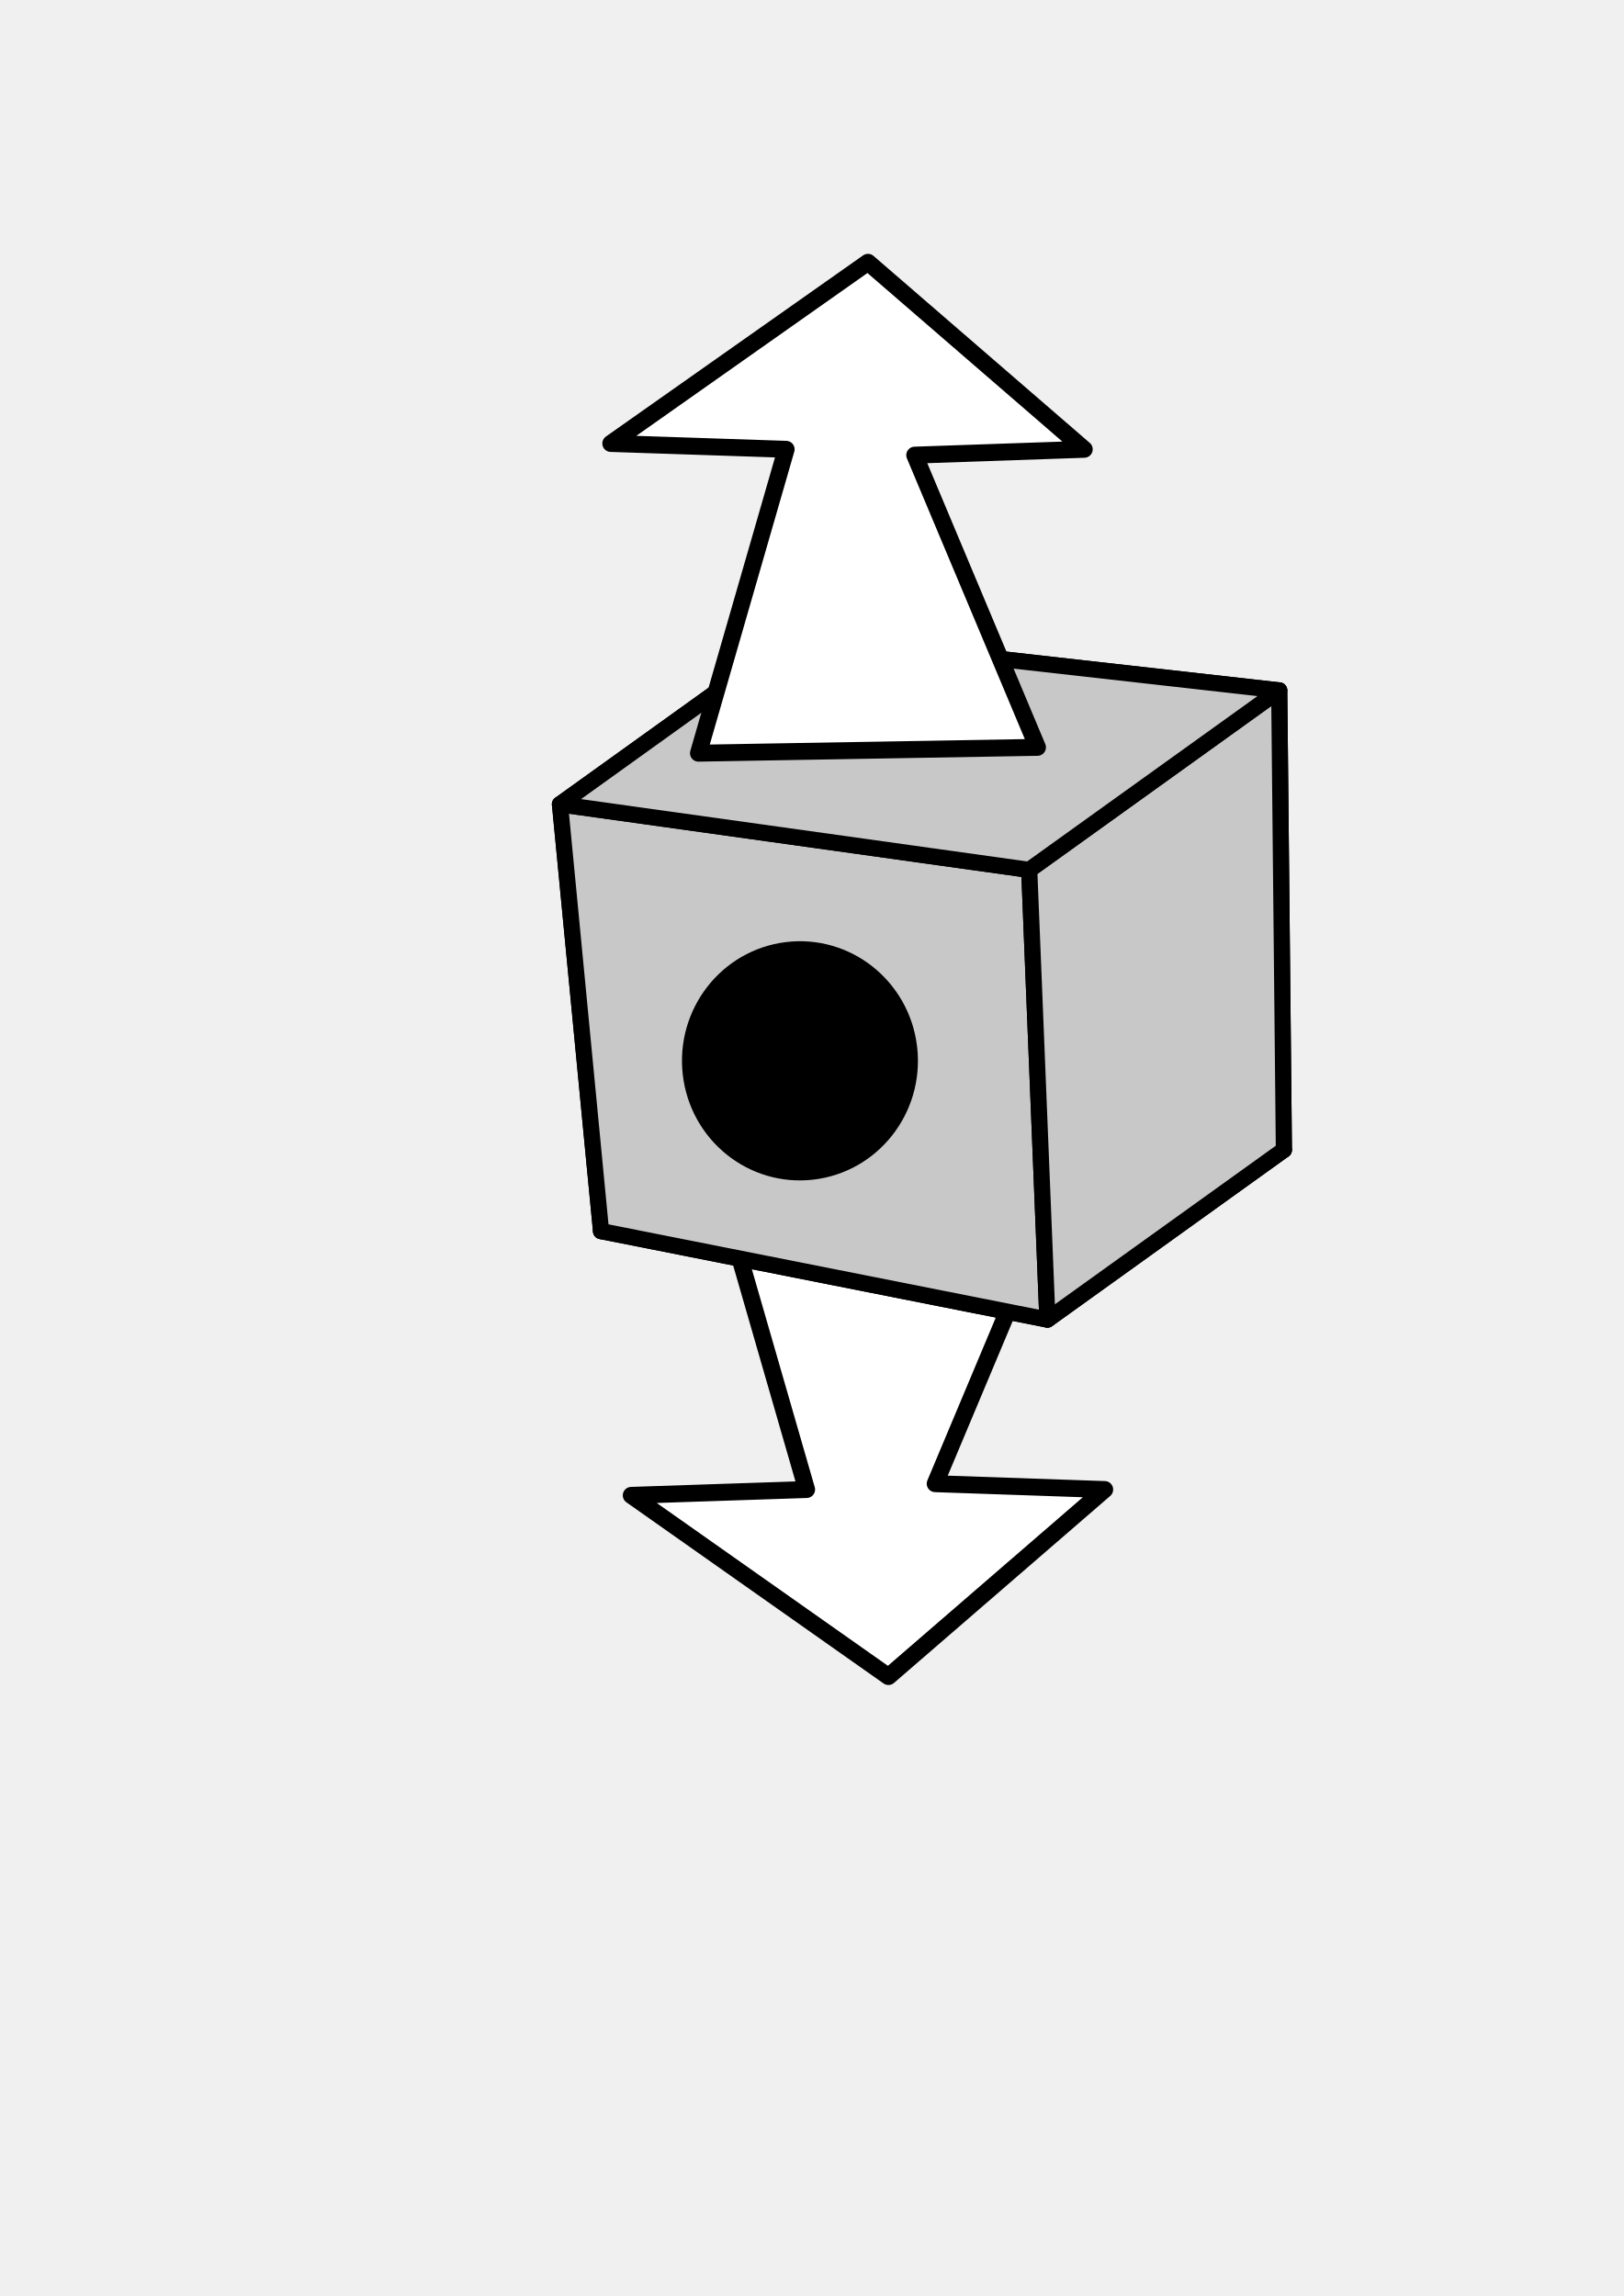
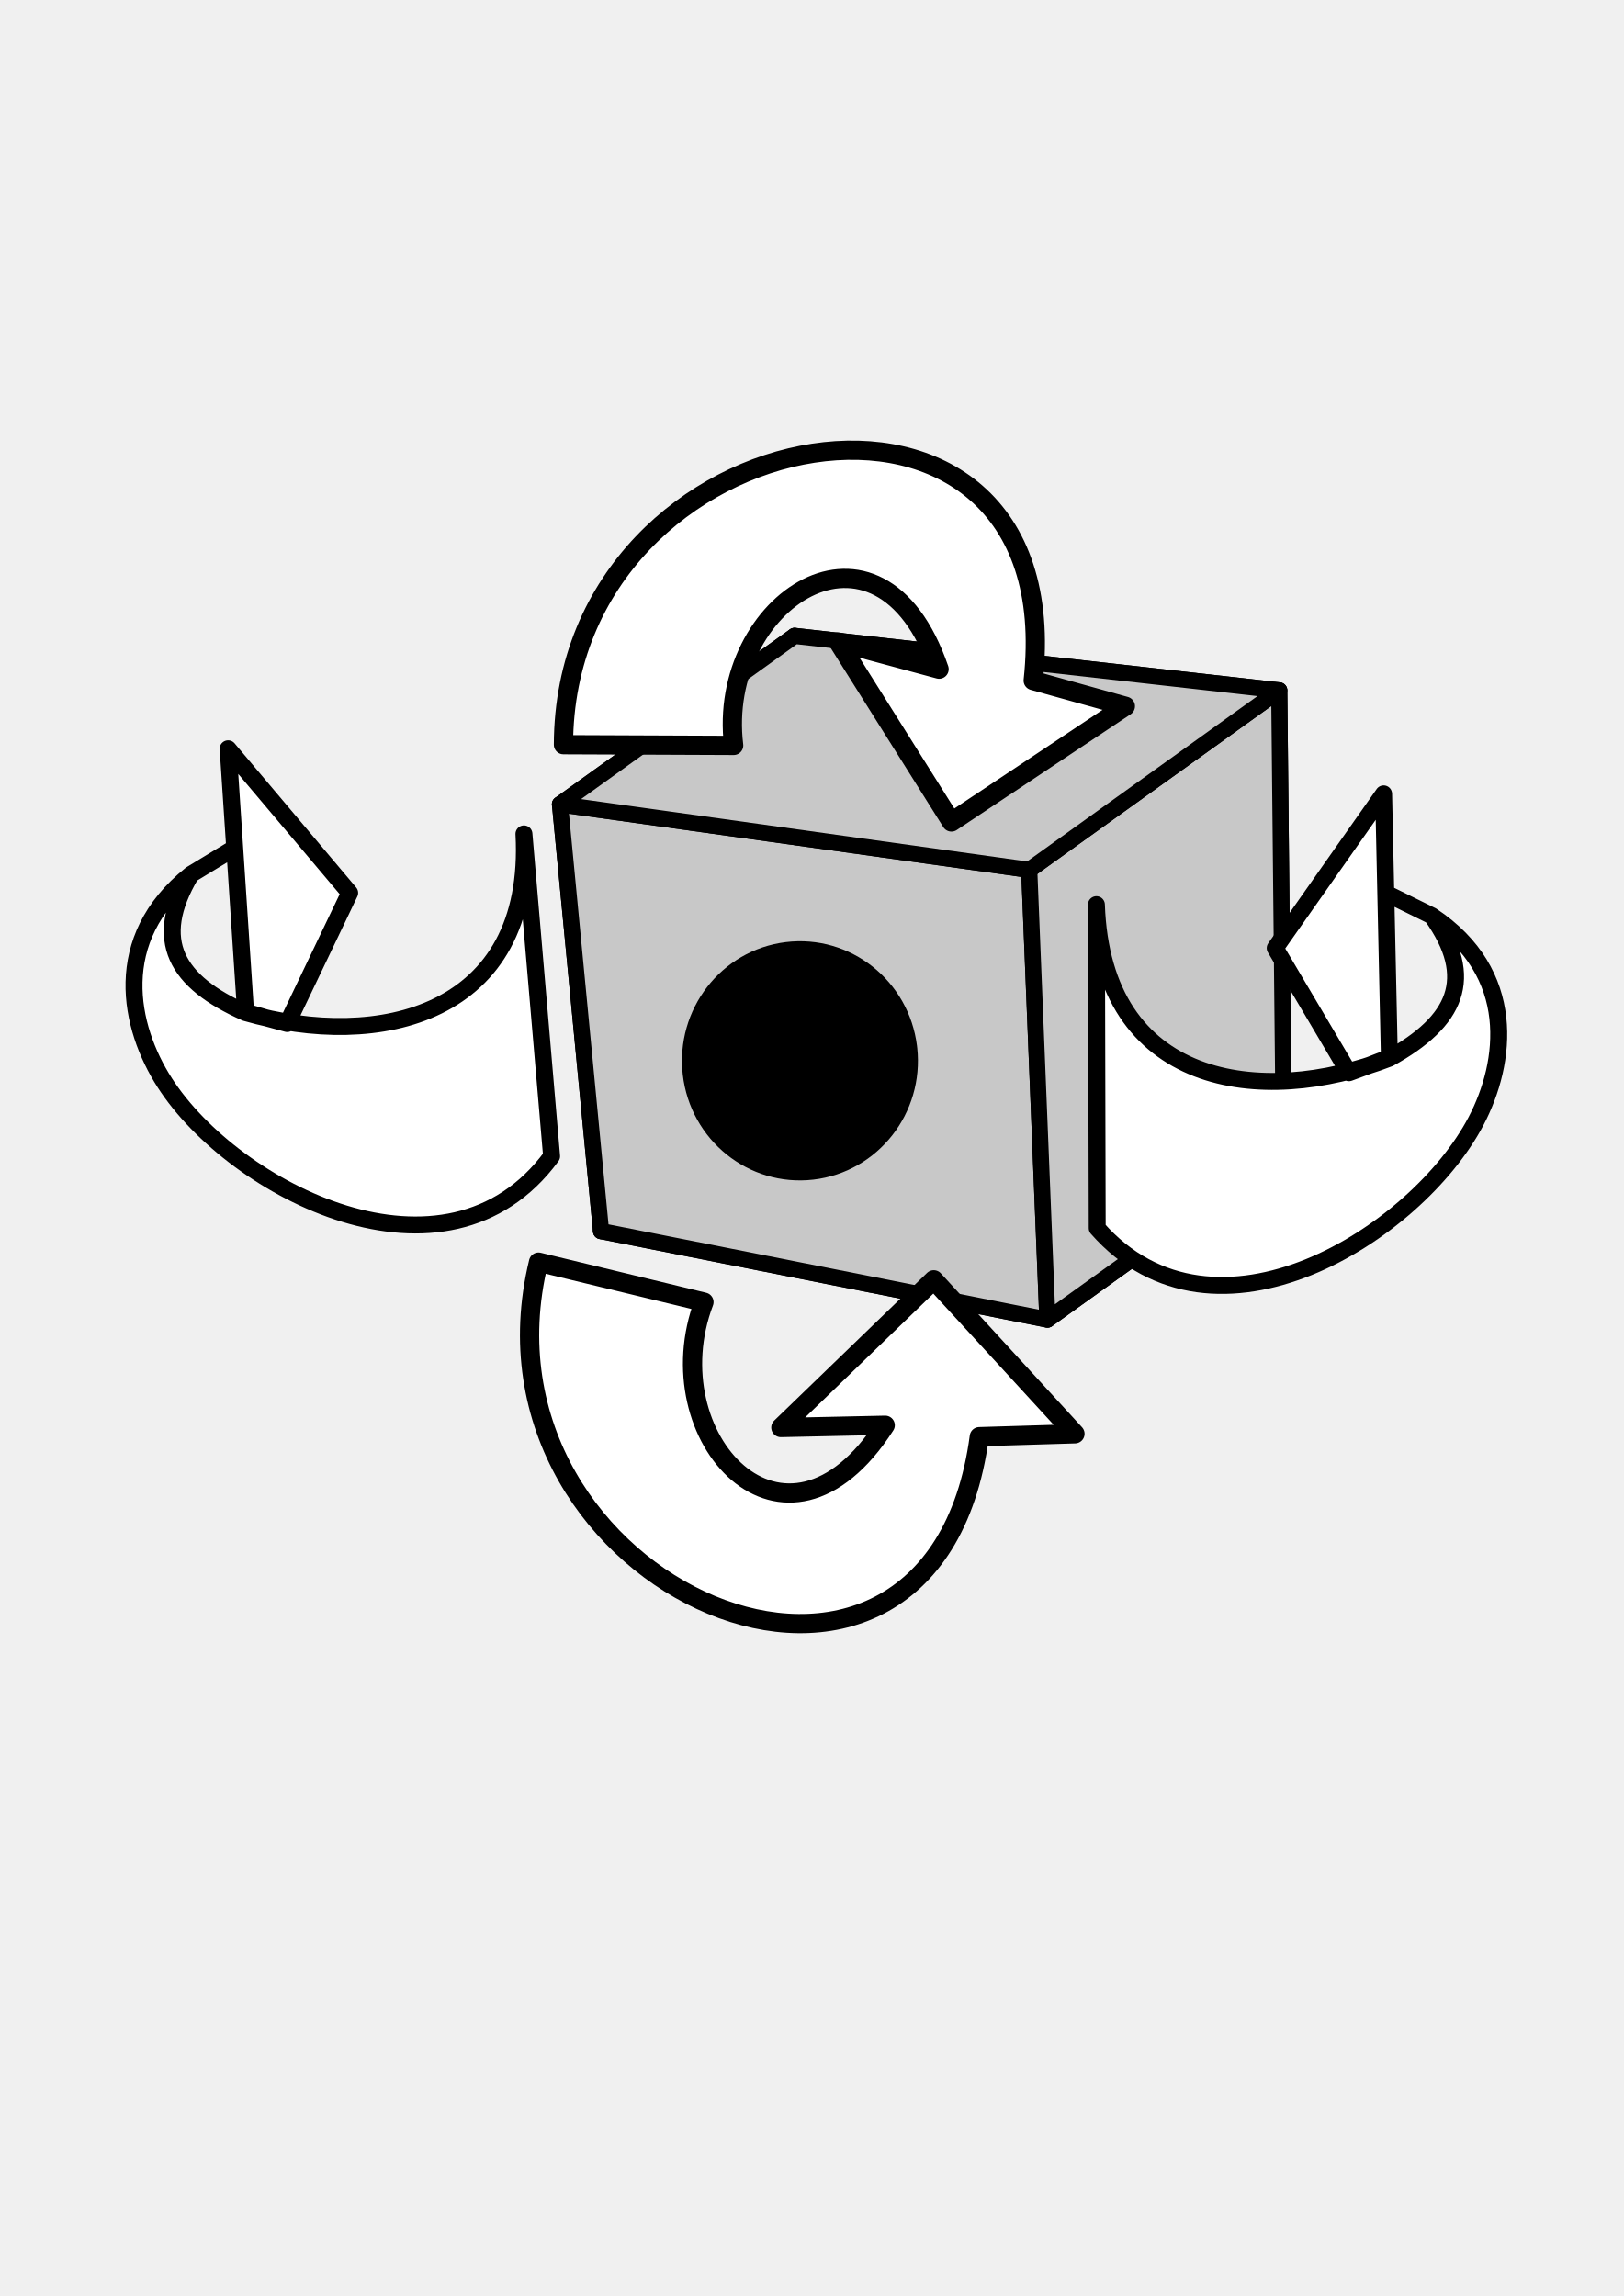
<svg xmlns="http://www.w3.org/2000/svg" width="210mm" height="297mm" viewBox="0 0 210 297" version="1.1" id="svg8">
  <defs id="defs2">
    </defs>
-   <g id="layer3" style="display:none">
-     <path style="fill:#ffffff;fill-opacity:1;stroke:#000000;stroke-width:2.19;stroke-linecap:butt;stroke-linejoin:round;stroke-miterlimit:4;stroke-dasharray:none;stroke-opacity:1" d="M 27.386,93.656 26.64,127.852 C 18.06,123.11 15.358,117.515 21.163,109.424 v 0 c -11.162,7.432 -9.727,18.951 -5.727,26.567 7.674,14.615 33.76,31.159 48.993,13.848 l 0.102,-41.852 c -0.814,23.544 -21.256,26.306 -37.891,19.865 1.63,0.43 0,0 5.231,1.879 l 9.537,-16.125 z m -6.223,15.768 5.404,-2.662 z" id="path1086" />
+   <g id="layer3" style="display:inline">
+     <path style="fill:#ffffff;fill-opacity:1;stroke:#000000;stroke-width:2.19;stroke-linecap:butt;stroke-linejoin:round;stroke-miterlimit:4;stroke-dasharray:none;stroke-opacity:1" d="m 29.504,96.859 2.263,34.129 c -8.964,-3.97 -12.147,-9.306 -7.076,-17.875 v 0 c -10.466,8.384 -8.023,19.732 -3.37,26.968 8.929,13.884 36.369,28.071 50.02,9.487 l -3.577,-41.699 c 1.259,23.525 -18.861,28.073 -35.998,23.119 1.662,0.285 0,0 5.376,1.412 l 8.083,-16.901 z m -4.813,16.254 5.149,-3.127 z" id="path1086" />
  </g>
-   <g id="layer4">
-     <path style="fill:#ffffff;stroke:#000000;stroke-width:2.19;stroke-linecap:butt;stroke-linejoin:round;stroke-miterlimit:4;stroke-dasharray:none;stroke-opacity:1;fill-opacity:1" d="m 92.982,153.369 43.845,0.756 -15.875,37.798 21.923,0.756 -27.97,24.19 -33.262,-23.435 22.679,-0.756 z" id="path1108" />
+   <g id="layer4" style="display:none">
+     <path style="fill:#ffffff;fill-opacity:1;stroke:#000000;stroke-width:2.19;stroke-linecap:butt;stroke-linejoin:round;stroke-miterlimit:4;stroke-dasharray:none;stroke-opacity:1" d="m 92.982,153.369 43.845,0.756 -15.875,37.798 21.923,0.756 -27.97,24.19 -33.262,-23.435 22.679,-0.756 z" id="path1108" />
  </g>
  <g id="layer2" style="display:inline">
    <g id="g999" style="opacity:1;fill:#c8c8c8;fill-opacity:1;stroke:#000000;stroke-width:0.8;stroke-linecap:round;stroke-linejoin:round;stroke-miterlimit:4;stroke-dasharray:none;stroke-opacity:1;paint-order:normal">
      <path id="path1001" style="fill:#c8c8c8;fill-opacity:1;fill-rule:evenodd;stroke:#000000;stroke-width:2.088;stroke-linejoin:round;stroke-miterlimit:4;stroke-dasharray:none;stroke-opacity:1" d="m 102.768,82.255 -30.345,21.786 5.312,55.207 28.798,-20.675 z" points="72.423,104.041 77.735,159.248 106.533,138.573 102.768,82.255 " />
      <path id="path1011" style="fill:#c8c8c8;fill-opacity:1;fill-rule:evenodd;stroke:#000000;stroke-width:2.088;stroke-linejoin:round;stroke-miterlimit:4;stroke-dasharray:none;stroke-opacity:1" d="m 106.533,138.573 59.519,10.166 -30.584,21.958 -57.732,-11.448 z" points="166.052,148.738 135.468,170.696 77.735,159.248 106.533,138.573 " />
      <path id="path1003" style="fill:#c8c8c8;fill-opacity:1;fill-rule:evenodd;stroke:#000000;stroke-width:2.088;stroke-linejoin:round;stroke-miterlimit:4;stroke-dasharray:none;stroke-opacity:1" d="m 102.768,82.255 62.679,7.054 0.604,59.429 -59.519,-10.166 z" points="165.448,89.309 166.052,148.738 106.533,138.573 102.768,82.255 " />
      <path id="path1009" style="fill:#c8c8c8;fill-opacity:1;fill-rule:evenodd;stroke:#000000;stroke-width:2.088;stroke-linejoin:round;stroke-miterlimit:4;stroke-dasharray:none;stroke-opacity:1" d="m 72.423,104.041 60.689,8.483 2.355,58.172 -57.732,-11.448 z" points="133.112,112.524 135.468,170.696 77.735,159.248 72.423,104.041 " />
      <path id="path1007" style="fill:#c8c8c8;fill-opacity:1;fill-rule:evenodd;stroke:#000000;stroke-width:2.088;stroke-linejoin:round;stroke-miterlimit:4;stroke-dasharray:none;stroke-opacity:1" d="m 165.448,89.309 -32.335,23.215 2.355,58.172 30.584,-21.958 z" points="133.112,112.524 135.468,170.696 166.052,148.738 165.448,89.309 " />
      <path id="path1005" style="fill:#c8c8c8;fill-opacity:1;fill-rule:evenodd;stroke:#000000;stroke-width:2.088;stroke-linejoin:round;stroke-miterlimit:4;stroke-dasharray:none;stroke-opacity:1" d="m 102.768,82.255 62.679,7.054 -32.335,23.215 -60.689,-8.483 z" points="165.448,89.309 133.112,112.524 72.423,104.041 102.768,82.255 " />
    </g>
    <path style="opacity:1;fill:#000000;fill-opacity:1;stroke:#000000;stroke-width:4.684;stroke-linecap:round;stroke-linejoin:round;stroke-miterlimit:4;stroke-dasharray:none;stroke-opacity:1;paint-order:normal" id="path1017" d="m 116.299,135.782 a 12.916,13.127 0 0 1 -11.371,14.483 12.916,13.127 0 0 1 -14.294,-11.501 12.916,13.127 0 0 1 11.262,-14.571 12.916,13.127 0 0 1 14.38,11.39" />
  </g>
-   <g id="layer5">
+   <g id="layer5" style="display:none">
    <path style="fill:#ffffff;fill-opacity:1;stroke:#000000;stroke-width:2.19;stroke-linecap:butt;stroke-linejoin:round;stroke-miterlimit:4;stroke-dasharray:none;stroke-opacity:1" d="m 90.336,97.429 43.845,-0.756 -15.875,-37.798 21.923,-0.756 -27.97,-24.19 -33.262,23.435 22.679,0.756 z" id="path1108-0" />
  </g>
-   <g id="layer1" style="display:none">
-     <path style="opacity:1;fill:#ffffff;fill-opacity:1;stroke:#000000;stroke-width:2.488;stroke-linecap:round;stroke-linejoin:round;stroke-miterlimit:4;stroke-dasharray:none;stroke-opacity:1;paint-order:normal" d="m 139.028,195.294 -9.148,-9.976 -9.115,-9.94 -19.773,19.108 13.495,-0.294 c -12.962,20.173 -30.071,1.524 -23.441,-15.931 l -21.396,-5.172 c -10.257,42.134 50.859,68.576 57.009,22.581 z" id="rect831-9-2" />
-     <path style="opacity:1;fill:#ffffff;fill-opacity:1;stroke:#000000;stroke-width:2.488;stroke-linecap:round;stroke-linejoin:round;stroke-miterlimit:4;stroke-dasharray:none;stroke-opacity:1;paint-order:normal" d="m 65.995,69.949 9.148,9.976 9.115,9.94 19.773,-19.108 -13.495,0.294 C 103.499,50.879 120.607,69.528 113.978,86.982 l 21.396,5.172 C 145.63,50.021 84.514,23.579 78.364,69.574 Z" id="rect831-9-2-1" />
-     <path style="fill:#ffffff;fill-opacity:1;stroke:#000000;stroke-width:2.19;stroke-linecap:butt;stroke-linejoin:round;stroke-miterlimit:4;stroke-dasharray:none;stroke-opacity:1" d="m 191.328,109.232 0.746,34.196 c 8.58,-4.742 11.282,-10.337 5.477,-18.428 v 0 c 11.162,7.432 9.727,18.951 5.727,26.567 -7.674,14.615 -33.76,31.159 -48.993,13.848 l -0.103,-41.852 c 0.814,23.544 21.256,26.306 37.891,19.865 -1.63,0.43 0,0 -5.231,1.879 l -9.537,-16.125 z m 6.223,15.768 -5.404,-2.662 z" id="path1086-2" />
+   <g id="layer1" style="display:inline">
+     <path style="opacity:1;fill:#ffffff;fill-opacity:1;stroke:#000000;stroke-width:2.488;stroke-linecap:round;stroke-linejoin:round;stroke-miterlimit:4;stroke-dasharray:none;stroke-opacity:1;paint-order:normal" d="m 139.028,185.467 -9.148,-9.976 -9.115,-9.94 -19.773,19.108 13.495,-0.294 c -12.962,20.173 -30.071,1.524 -23.441,-15.931 l -21.396,-5.172 c -10.257,42.134 50.859,68.576 57.009,22.581 z" id="rect831-9-2" />
+     <path style="opacity:1;fill:#ffffff;fill-opacity:1;stroke:#000000;stroke-width:2.488;stroke-linecap:round;stroke-linejoin:round;stroke-miterlimit:4;stroke-dasharray:none;stroke-opacity:1;paint-order:normal" d="m 145.549,91.355 -11.268,7.5 -11.227,7.473 -14.632,-23.281 13.033,3.512 C 113.691,63.873 92.621,77.891 94.886,96.424 l -22.012,-0.092 C 72.988,52.967 138.653,41.903 133.628,88.034 Z" id="rect831-9-2-1" />
+   </g>
+   <g id="layer6" style="display:inline">
+     <path style="display:inline;fill:#ffffff;fill-opacity:1;stroke:#000000;stroke-width:2.19;stroke-linecap:butt;stroke-linejoin:round;stroke-miterlimit:4;stroke-dasharray:none;stroke-opacity:1" d="m 178.949,102.69 0.746,34.196 c 8.58,-4.742 11.282,-10.337 5.477,-18.428 v 0 c 11.162,7.432 9.727,18.951 5.727,26.567 -7.674,14.615 -33.76,31.159 -48.993,13.848 l -0.103,-41.852 c 0.814,23.544 21.256,26.306 37.891,19.865 -1.63,0.43 0,0 -5.231,1.879 l -9.537,-16.125 z m 6.223,15.768 -5.404,-2.662 z" id="path1086-2" />
+   </g>
+   <g id="layer7" style="display:none">
+     <path style="display:inline;fill:#ffffff;fill-opacity:1;stroke:#000000;stroke-width:2.038;stroke-linecap:butt;stroke-linejoin:round;stroke-miterlimit:4;stroke-dasharray:none;stroke-opacity:1" d="m 122.262,209.116 -29.547,-3.672 c 2.422,9.001 6.712,12.362 14.789,7.728 v 0 c -8.544,9.958 -18.171,7.072 -23.949,2.181 -11.086,-9.385 -20.279,-37.023 -2.454,-49.69 l 36.006,5.286 c -20.401,-2.234 -26.72,17.4 -24.392,34.495 -0.055,-1.649 0,0 -0.606,-5.357 l 15.705,-7.251 z m -14.759,4.056 3.331,-4.942 z" id="path1086-2-3" />
+     <path style="display:inline;fill:#ffffff;fill-opacity:1;stroke:#000000;stroke-width:2.038;stroke-linecap:butt;stroke-linejoin:round;stroke-miterlimit:4;stroke-dasharray:none;stroke-opacity:1" d="m 141.743,63.921 -29.107,-6.271 c 5.253,-7.7 10.411,-9.46 16.509,-2.422 v 0 c -4.785,-12.218 -14.825,-12.666 -21.892,-9.952 -13.56,5.207 -31.348,28.271 -18.694,46.105 l 35.736,6.876 c -19.998,-4.614 -19.493,-25.234 -11.66,-40.607 -0.595,1.539 0,0 -2.338,4.858 l 12.438,12.021 z m -12.597,-8.693 1.517,5.764 z" id="path1086-2-3-9" />
  </g>
</svg>
